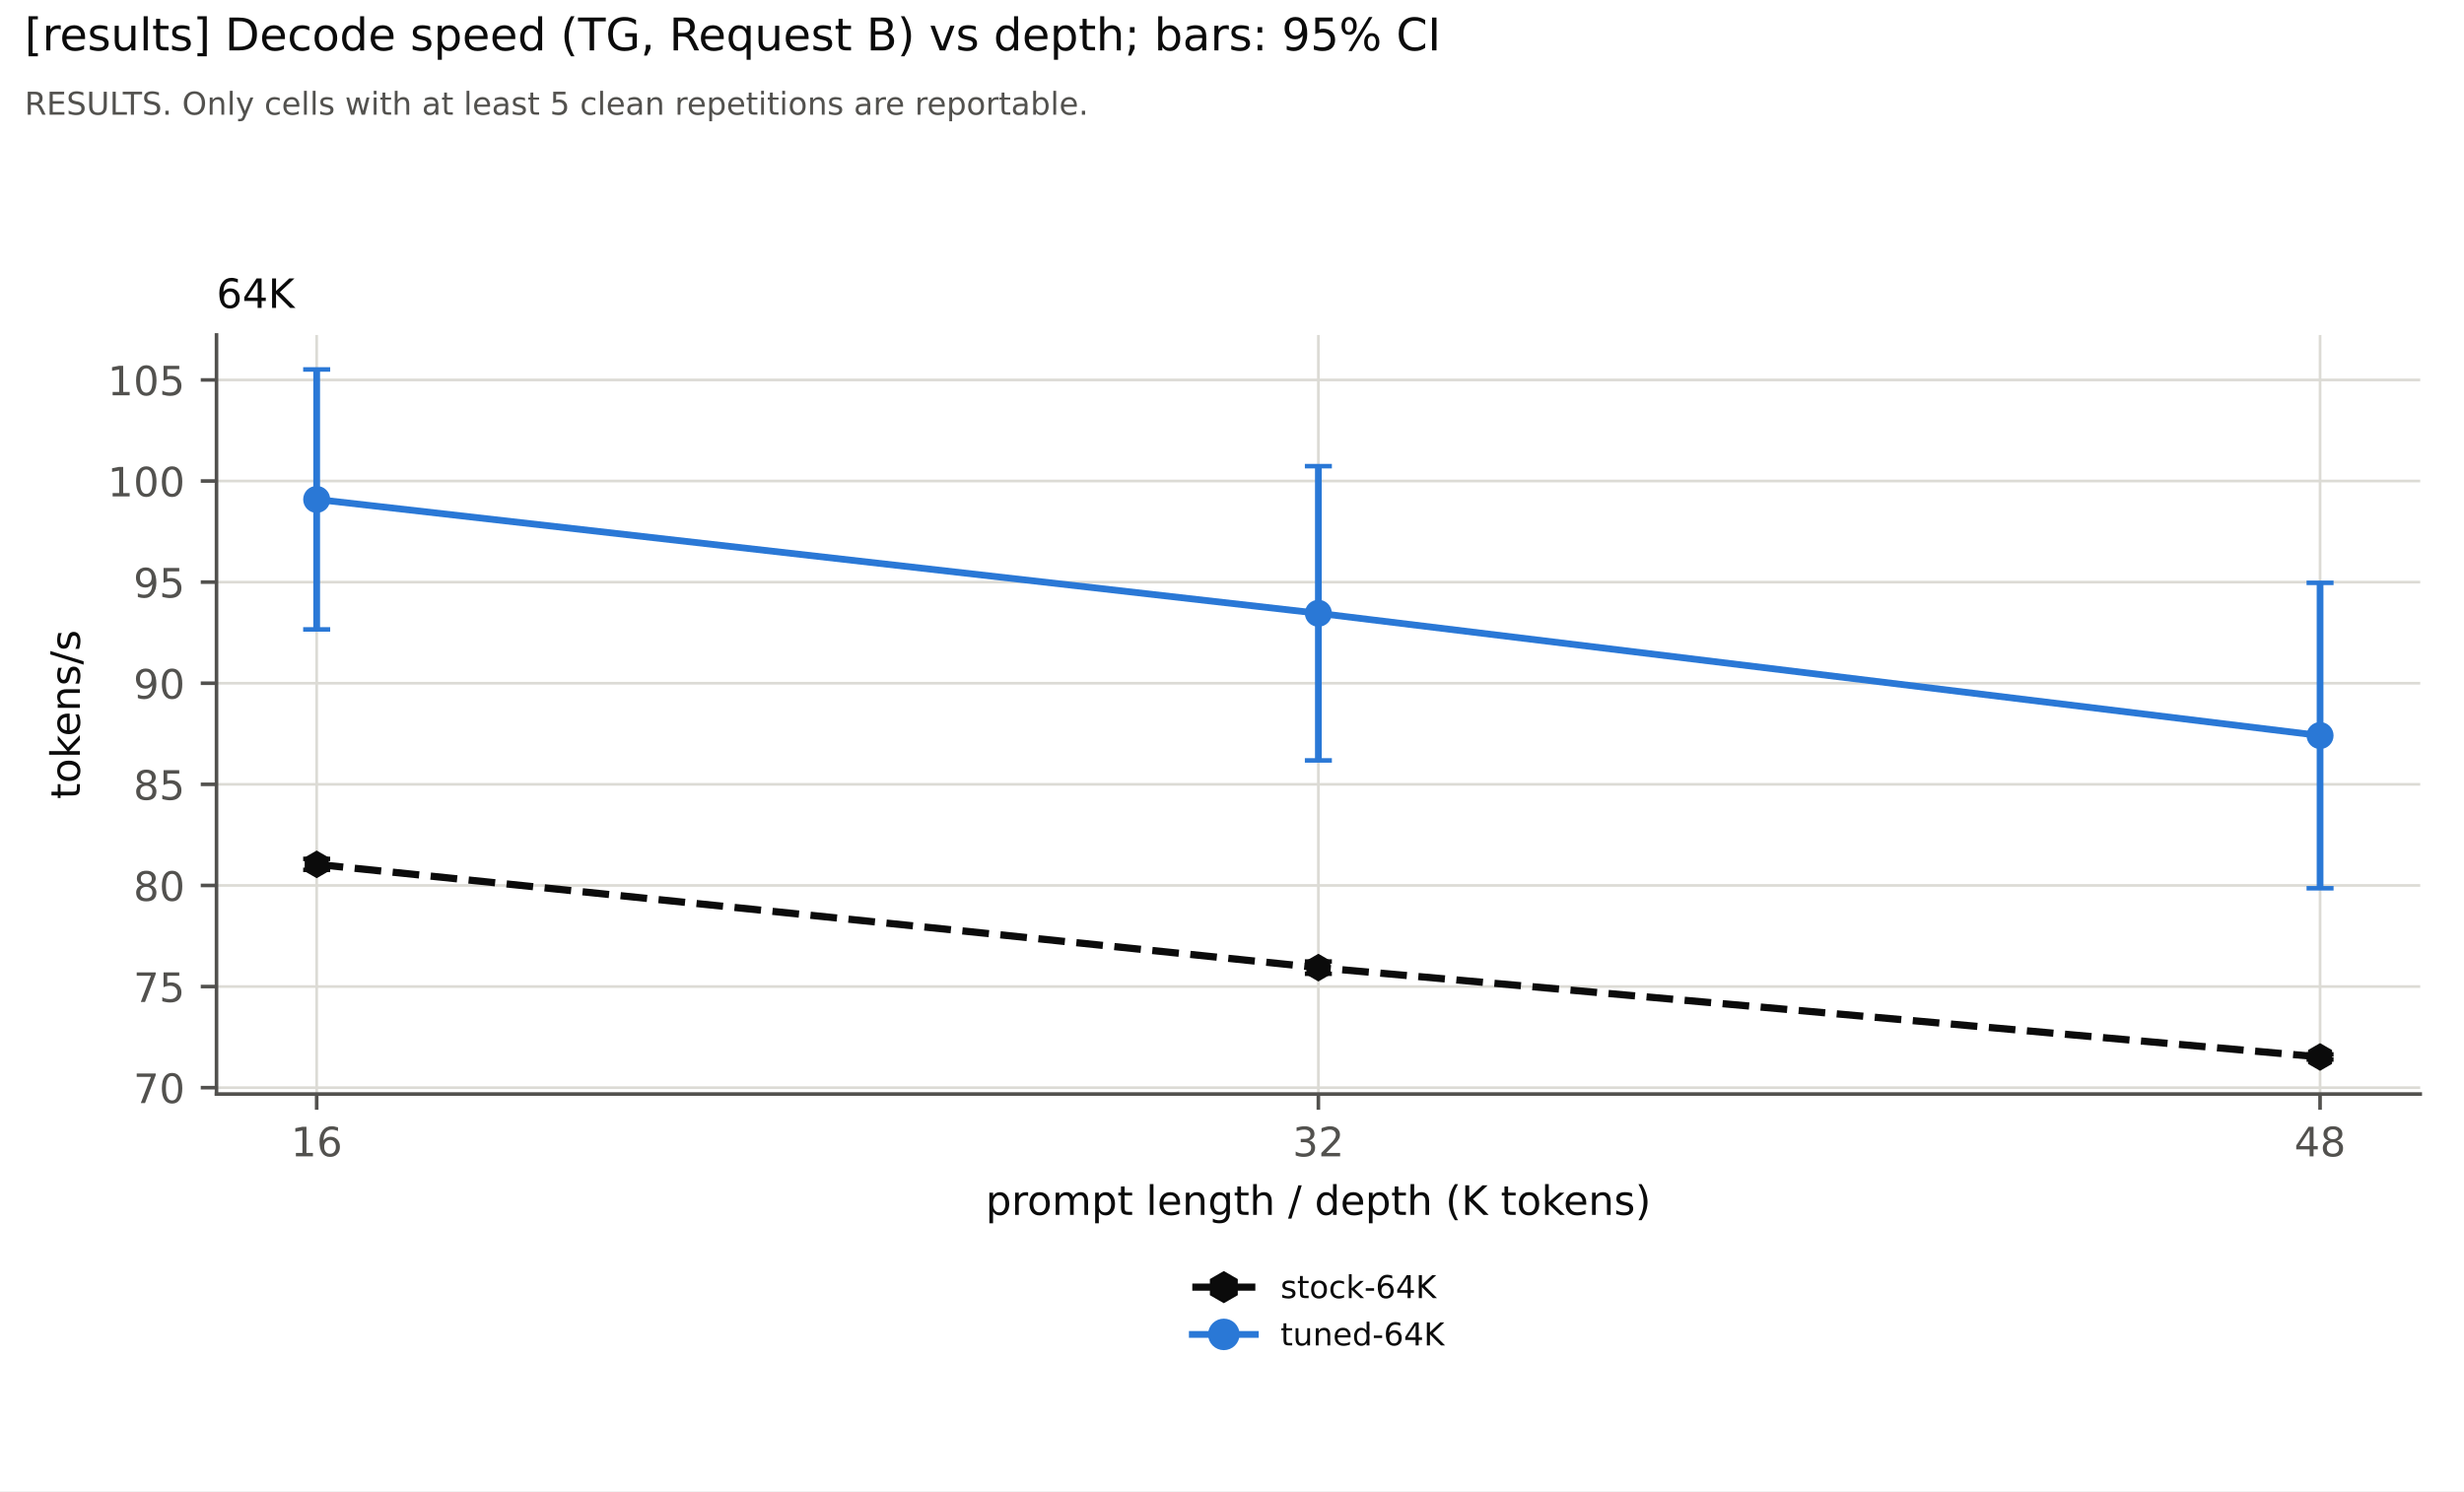
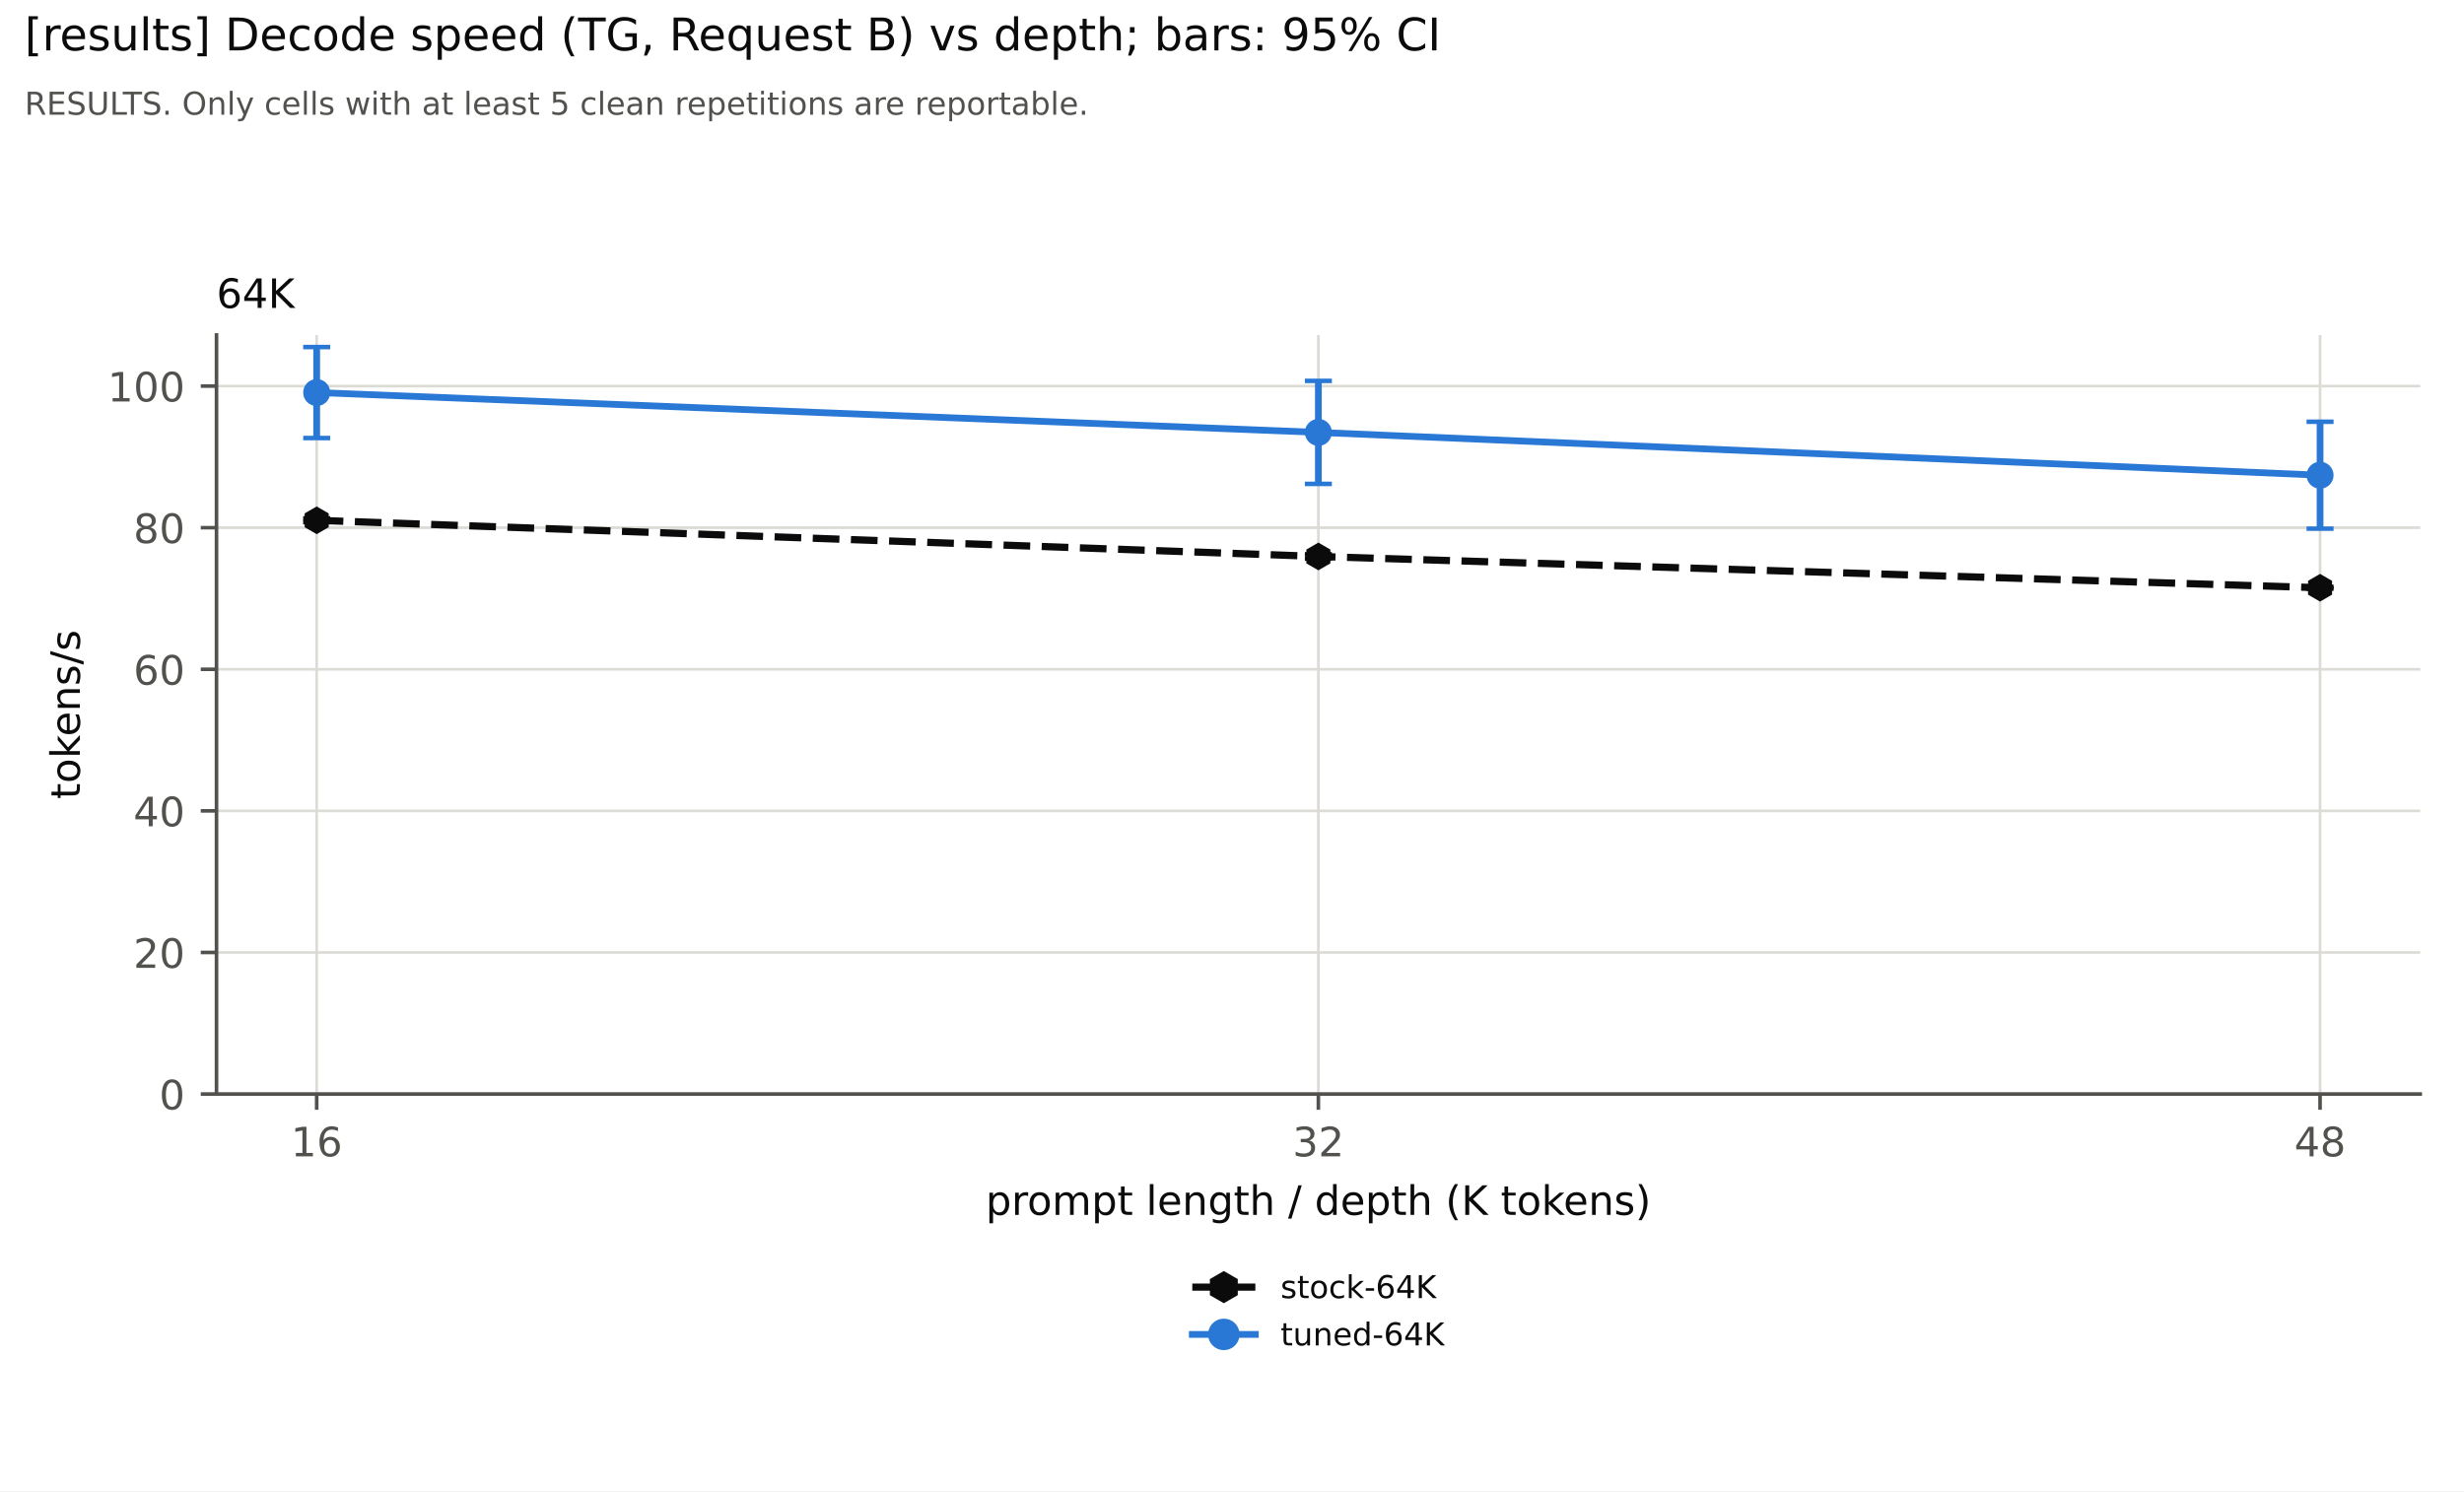
<svg xmlns="http://www.w3.org/2000/svg" xmlns:xlink="http://www.w3.org/1999/xlink" width="547.2pt" height="331.2pt" viewBox="0 0 547.2 331.2" version="1.1">
  <defs>
    <style type="text/css">*{stroke-linejoin: round; stroke-linecap: butt}</style>
  </defs>
  <g id="figure_1">
    <g id="patch_1">
      <path d="M 0 331.2  L 547.2 331.2  L 547.2 0  L 0 0  z " style="fill: #ffffff" />
    </g>
    <g id="axes_1">
      <g id="patch_2">
        <path d="M 48.082 242.992  L 537.48 242.992  L 537.48 74.398  L 48.082 74.398  z " style="fill: #ffffff" />
      </g>
      <g id="matplotlib.axis_1">
        <g id="xtick_1">
          <g id="line2d_1">
            <path d="M 70.327 242.992  L 70.327 74.398  " clip-path="url(#pe12f49fe4b)" style="fill: none; stroke: #dcdbd5; stroke-width: 0.6; stroke-linecap: square" />
          </g>
          <g id="line2d_2">
            <defs>
              <path id="m5a0d6793cc" d="M 0 0  L 0 3.5  " style="stroke: #52514e; stroke-width: 0.8" />
            </defs>
            <g>
              <use xlink:href="#m5a0d6793cc" x="70.327" y="242.992" style="fill: #52514e; stroke: #52514e; stroke-width: 0.8" />
            </g>
          </g>
          <g id="text_1">
            <text style="font-size: 9px; font-family: 'DejaVu Sans', sans-serif; text-anchor: middle; fill: #52514e" x="70.327" y="256.83" transform="rotate(-0 70.32747 256.8298)">16</text>
          </g>
        </g>
        <g id="xtick_2">
          <g id="line2d_3">
            <path d="M 292.781 242.992  L 292.781 74.398  " clip-path="url(#pe12f49fe4b)" style="fill: none; stroke: #dcdbd5; stroke-width: 0.6; stroke-linecap: square" />
          </g>
          <g id="line2d_4">
            <g>
              <use xlink:href="#m5a0d6793cc" x="292.781" y="242.992" style="fill: #52514e; stroke: #52514e; stroke-width: 0.8" />
            </g>
          </g>
          <g id="text_2">
            <text style="font-size: 9px; font-family: 'DejaVu Sans', sans-serif; text-anchor: middle; fill: #52514e" x="292.781" y="256.83" transform="rotate(-0 292.7811 256.8298)">32</text>
          </g>
        </g>
        <g id="xtick_3">
          <g id="line2d_5">
            <path d="M 515.235 242.992  L 515.235 74.398  " clip-path="url(#pe12f49fe4b)" style="fill: none; stroke: #dcdbd5; stroke-width: 0.6; stroke-linecap: square" />
          </g>
          <g id="line2d_6">
            <g>
              <use xlink:href="#m5a0d6793cc" x="515.235" y="242.992" style="fill: #52514e; stroke: #52514e; stroke-width: 0.8" />
            </g>
          </g>
          <g id="text_3">
            <text style="font-size: 9px; font-family: 'DejaVu Sans', sans-serif; text-anchor: middle; fill: #52514e" x="515.235" y="256.83" transform="rotate(-0 515.2346 256.8298)">48</text>
          </g>
        </g>
        <g id="text_4">
          <text style="font-size: 9px; font-family: 'DejaVu Sans', sans-serif; text-anchor: middle; fill: #0b0b0b" x="292.781" y="269.831" transform="rotate(-0 292.7811 269.8305)">prompt length / depth (K tokens)</text>
        </g>
      </g>
      <g id="matplotlib.axis_2">
        <g id="ytick_1">
          <g id="line2d_7">
-             <path d="M 48.082 241.574  L 537.48 241.574  " clip-path="url(#pe12f49fe4b)" style="fill: none; stroke: #dcdbd5; stroke-width: 0.6; stroke-linecap: square" />
+             <path d="M 48.082 242.992  L 537.48 242.992  " clip-path="url(#pe12f49fe4b)" style="fill: none; stroke: #dcdbd5; stroke-width: 0.6; stroke-linecap: square" />
          </g>
          <g id="line2d_8">
            <defs>
              <path id="m13101a0d0c" d="M 0 0  L -3.5 0  " style="stroke: #52514e; stroke-width: 0.8" />
            </defs>
            <g>
-               <use xlink:href="#m13101a0d0c" x="48.082" y="241.574" style="fill: #52514e; stroke: #52514e; stroke-width: 0.8" />
+               <use xlink:href="#m13101a0d0c" x="48.082" y="242.992" style="fill: #52514e; stroke: #52514e; stroke-width: 0.8" />
            </g>
          </g>
          <g id="text_5">
-             <text style="font-size: 9px; font-family: 'DejaVu Sans', sans-serif; text-anchor: end; fill: #52514e" x="41.082" y="244.993" transform="rotate(-0 41.08211 244.9934)">70</text>
+             <text style="font-size: 9px; font-family: 'DejaVu Sans', sans-serif; text-anchor: end; fill: #52514e" x="41.082" y="246.411" transform="rotate(-0 41.08211 246.4109)">0</text>
          </g>
        </g>
        <g id="ytick_2">
          <g id="line2d_9">
-             <path d="M 48.082 219.119  L 537.48 219.119  " clip-path="url(#pe12f49fe4b)" style="fill: none; stroke: #dcdbd5; stroke-width: 0.6; stroke-linecap: square" />
+             <path d="M 48.082 211.545  L 537.48 211.545  " clip-path="url(#pe12f49fe4b)" style="fill: none; stroke: #dcdbd5; stroke-width: 0.6; stroke-linecap: square" />
          </g>
          <g id="line2d_10">
            <g>
-               <use xlink:href="#m13101a0d0c" x="48.082" y="219.119" style="fill: #52514e; stroke: #52514e; stroke-width: 0.8" />
+               <use xlink:href="#m13101a0d0c" x="48.082" y="211.545" style="fill: #52514e; stroke: #52514e; stroke-width: 0.8" />
            </g>
          </g>
          <g id="text_6">
-             <text style="font-size: 9px; font-family: 'DejaVu Sans', sans-serif; text-anchor: end; fill: #52514e" x="41.082" y="222.538" transform="rotate(-0 41.08211 222.5378)">75</text>
+             <text style="font-size: 9px; font-family: 'DejaVu Sans', sans-serif; text-anchor: end; fill: #52514e" x="41.082" y="214.964" transform="rotate(-0 41.08211 214.9637)">20</text>
          </g>
        </g>
        <g id="ytick_3">
          <g id="line2d_11">
-             <path d="M 48.082 196.663  L 537.48 196.663  " clip-path="url(#pe12f49fe4b)" style="fill: none; stroke: #dcdbd5; stroke-width: 0.6; stroke-linecap: square" />
+             <path d="M 48.082 180.098  L 537.48 180.098  " clip-path="url(#pe12f49fe4b)" style="fill: none; stroke: #dcdbd5; stroke-width: 0.6; stroke-linecap: square" />
          </g>
          <g id="line2d_12">
            <g>
-               <use xlink:href="#m13101a0d0c" x="48.082" y="196.663" style="fill: #52514e; stroke: #52514e; stroke-width: 0.8" />
+               <use xlink:href="#m13101a0d0c" x="48.082" y="180.098" style="fill: #52514e; stroke: #52514e; stroke-width: 0.8" />
            </g>
          </g>
          <g id="text_7">
-             <text style="font-size: 9px; font-family: 'DejaVu Sans', sans-serif; text-anchor: end; fill: #52514e" x="41.082" y="200.082" transform="rotate(-0 41.08211 200.0823)">80</text>
+             <text style="font-size: 9px; font-family: 'DejaVu Sans', sans-serif; text-anchor: end; fill: #52514e" x="41.082" y="183.517" transform="rotate(-0 41.08211 183.5166)">40</text>
          </g>
        </g>
        <g id="ytick_4">
          <g id="line2d_13">
-             <path d="M 48.082 174.208  L 537.48 174.208  " clip-path="url(#pe12f49fe4b)" style="fill: none; stroke: #dcdbd5; stroke-width: 0.6; stroke-linecap: square" />
+             <path d="M 48.082 148.651  L 537.48 148.651  " clip-path="url(#pe12f49fe4b)" style="fill: none; stroke: #dcdbd5; stroke-width: 0.6; stroke-linecap: square" />
          </g>
          <g id="line2d_14">
            <g>
-               <use xlink:href="#m13101a0d0c" x="48.082" y="174.208" style="fill: #52514e; stroke: #52514e; stroke-width: 0.8" />
+               <use xlink:href="#m13101a0d0c" x="48.082" y="148.651" style="fill: #52514e; stroke: #52514e; stroke-width: 0.8" />
            </g>
          </g>
          <g id="text_8">
-             <text style="font-size: 9px; font-family: 'DejaVu Sans', sans-serif; text-anchor: end; fill: #52514e" x="41.082" y="177.627" transform="rotate(-0 41.08211 177.6267)">85</text>
+             <text style="font-size: 9px; font-family: 'DejaVu Sans', sans-serif; text-anchor: end; fill: #52514e" x="41.082" y="152.069" transform="rotate(-0 41.08211 152.0695)">60</text>
          </g>
        </g>
        <g id="ytick_5">
          <g id="line2d_15">
-             <path d="M 48.082 151.752  L 537.48 151.752  " clip-path="url(#pe12f49fe4b)" style="fill: none; stroke: #dcdbd5; stroke-width: 0.6; stroke-linecap: square" />
+             <path d="M 48.082 117.203  L 537.48 117.203  " clip-path="url(#pe12f49fe4b)" style="fill: none; stroke: #dcdbd5; stroke-width: 0.6; stroke-linecap: square" />
          </g>
          <g id="line2d_16">
            <g>
-               <use xlink:href="#m13101a0d0c" x="48.082" y="151.752" style="fill: #52514e; stroke: #52514e; stroke-width: 0.8" />
+               <use xlink:href="#m13101a0d0c" x="48.082" y="117.203" style="fill: #52514e; stroke: #52514e; stroke-width: 0.8" />
            </g>
          </g>
          <g id="text_9">
-             <text style="font-size: 9px; font-family: 'DejaVu Sans', sans-serif; text-anchor: end; fill: #52514e" x="41.082" y="155.171" transform="rotate(-0 41.08211 155.1711)">90</text>
+             <text style="font-size: 9px; font-family: 'DejaVu Sans', sans-serif; text-anchor: end; fill: #52514e" x="41.082" y="120.622" transform="rotate(-0 41.08211 120.6224)">80</text>
          </g>
        </g>
        <g id="ytick_6">
          <g id="line2d_17">
-             <path d="M 48.082 129.297  L 537.48 129.297  " clip-path="url(#pe12f49fe4b)" style="fill: none; stroke: #dcdbd5; stroke-width: 0.6; stroke-linecap: square" />
+             <path d="M 48.082 85.756  L 537.48 85.756  " clip-path="url(#pe12f49fe4b)" style="fill: none; stroke: #dcdbd5; stroke-width: 0.6; stroke-linecap: square" />
          </g>
          <g id="line2d_18">
            <g>
-               <use xlink:href="#m13101a0d0c" x="48.082" y="129.297" style="fill: #52514e; stroke: #52514e; stroke-width: 0.8" />
+               <use xlink:href="#m13101a0d0c" x="48.082" y="85.756" style="fill: #52514e; stroke: #52514e; stroke-width: 0.8" />
            </g>
          </g>
          <g id="text_10">
-             <text style="font-size: 9px; font-family: 'DejaVu Sans', sans-serif; text-anchor: end; fill: #52514e" x="41.082" y="132.715" transform="rotate(-0 41.08211 132.7155)">95</text>
-           </g>
-         </g>
-         <g id="ytick_7">
-           <g id="line2d_19">
-             <path d="M 48.082 106.841  L 537.48 106.841  " clip-path="url(#pe12f49fe4b)" style="fill: none; stroke: #dcdbd5; stroke-width: 0.6; stroke-linecap: square" />
-           </g>
-           <g id="line2d_20">
-             <g>
-               <use xlink:href="#m13101a0d0c" x="48.082" y="106.841" style="fill: #52514e; stroke: #52514e; stroke-width: 0.8" />
-             </g>
-           </g>
-           <g id="text_11">
-             <text style="font-size: 9px; font-family: 'DejaVu Sans', sans-serif; text-anchor: end; fill: #52514e" x="41.082" y="110.26" transform="rotate(-0 41.08211 110.2599)">100</text>
-           </g>
-         </g>
-         <g id="ytick_8">
-           <g id="line2d_21">
-             <path d="M 48.082 84.385  L 537.48 84.385  " clip-path="url(#pe12f49fe4b)" style="fill: none; stroke: #dcdbd5; stroke-width: 0.6; stroke-linecap: square" />
-           </g>
-           <g id="line2d_22">
-             <g>
-               <use xlink:href="#m13101a0d0c" x="48.082" y="84.385" style="fill: #52514e; stroke: #52514e; stroke-width: 0.8" />
-             </g>
-           </g>
-           <g id="text_12">
-             <text style="font-size: 9px; font-family: 'DejaVu Sans', sans-serif; text-anchor: end; fill: #52514e" x="41.082" y="87.804" transform="rotate(-0 41.08211 87.80427)">105</text>
-           </g>
-         </g>
-         <g id="text_13">
+             <text style="font-size: 9px; font-family: 'DejaVu Sans', sans-serif; text-anchor: end; fill: #52514e" x="41.082" y="89.175" transform="rotate(-0 41.08211 89.17525)">100</text>
+           </g>
+         </g>
+         <g id="text_11">
          <text style="font-size: 9px; font-family: 'DejaVu Sans', sans-serif; text-anchor: middle; fill: #0b0b0b" x="17.741" y="158.695" transform="rotate(-90 17.74125 158.6949)">tokens/s</text>
        </g>
      </g>
      <g id="patch_3">
        <path d="M 48.082 242.992  L 48.082 74.398  " style="fill: none; stroke: #52514e; stroke-width: 0.8; stroke-linejoin: miter; stroke-linecap: square" />
      </g>
      <g id="patch_4">
        <path d="M 48.082 242.992  L 537.48 242.992  " style="fill: none; stroke: #52514e; stroke-width: 0.8; stroke-linejoin: miter; stroke-linecap: square" />
      </g>
-       <g id="text_14">
+       <g id="text_12">
        <text style="font-size: 9px; font-family: 'DejaVu Sans', sans-serif; text-anchor: start; fill: #0b0b0b" x="48.082" y="68.398" transform="rotate(-0 48.08211 68.39789)">64K</text>
      </g>
      <g id="LineCollection_1">
-         <path d="M 70.327 139.795  L 70.327 82.061  " clip-path="url(#pe12f49fe4b)" style="fill: none; stroke: #2a78d6; stroke-width: 1.5" />
-         <path d="M 292.781 168.894  L 292.781 103.536  " clip-path="url(#pe12f49fe4b)" style="fill: none; stroke: #2a78d6; stroke-width: 1.5" />
-         <path d="M 515.235 197.288  L 515.235 129.453  " clip-path="url(#pe12f49fe4b)" style="fill: none; stroke: #2a78d6; stroke-width: 1.5" />
+         <path d="M 70.327 97.294  L 70.327 77.081  " clip-path="url(#pe12f49fe4b)" style="fill: none; stroke: #2a78d6; stroke-width: 1.5" />
+         <path d="M 292.781 107.481  L 292.781 84.599  " clip-path="url(#pe12f49fe4b)" style="fill: none; stroke: #2a78d6; stroke-width: 1.5" />
+         <path d="M 515.235 117.422  L 515.235 93.673  " clip-path="url(#pe12f49fe4b)" style="fill: none; stroke: #2a78d6; stroke-width: 1.5" />
+       </g>
+       <g id="line2d_19">
+         <defs>
+           <path id="mcf5cd355c6" d="M 3 0  L -3 -0  " style="stroke: #2a78d6" />
+         </defs>
+         <g clip-path="url(#pe12f49fe4b)">
+           <use xlink:href="#mcf5cd355c6" x="70.327" y="97.294" style="fill: #2a78d6; stroke: #2a78d6" />
+           <use xlink:href="#mcf5cd355c6" x="292.781" y="107.481" style="fill: #2a78d6; stroke: #2a78d6" />
+           <use xlink:href="#mcf5cd355c6" x="515.235" y="117.422" style="fill: #2a78d6; stroke: #2a78d6" />
+         </g>
+       </g>
+       <g id="line2d_20">
+         <g clip-path="url(#pe12f49fe4b)">
+           <use xlink:href="#mcf5cd355c6" x="70.327" y="77.081" style="fill: #2a78d6; stroke: #2a78d6" />
+           <use xlink:href="#mcf5cd355c6" x="292.781" y="84.599" style="fill: #2a78d6; stroke: #2a78d6" />
+           <use xlink:href="#mcf5cd355c6" x="515.235" y="93.673" style="fill: #2a78d6; stroke: #2a78d6" />
+         </g>
+       </g>
+       <g id="line2d_21">
+         <path d="M 70.327 87.187  L 292.781 96.04  L 515.235 105.548  " clip-path="url(#pe12f49fe4b)" style="fill: none; stroke: #2a78d6; stroke-width: 1.5; stroke-linecap: square" />
+         <defs>
+           <path id="m7ea5bc1646" d="M 0 2.5  C 0.663 2.5 1.299 2.237 1.768 1.768  C 2.237 1.299 2.5 0.663 2.5 0  C 2.5 -0.663 2.237 -1.299 1.768 -1.768  C 1.299 -2.237 0.663 -2.5 0 -2.5  C -0.663 -2.5 -1.299 -2.237 -1.768 -1.768  C -2.237 -1.299 -2.5 -0.663 -2.5 0  C -2.5 0.663 -2.237 1.299 -1.768 1.768  C -1.299 2.237 -0.663 2.5 0 2.5  z " style="stroke: #2a78d6" />
+         </defs>
+         <g clip-path="url(#pe12f49fe4b)">
+           <use xlink:href="#m7ea5bc1646" x="70.327" y="87.187" style="fill: #2a78d6; stroke: #2a78d6" />
+           <use xlink:href="#m7ea5bc1646" x="292.781" y="96.04" style="fill: #2a78d6; stroke: #2a78d6" />
+           <use xlink:href="#m7ea5bc1646" x="515.235" y="105.548" style="fill: #2a78d6; stroke: #2a78d6" />
+         </g>
+       </g>
+       <g id="LineCollection_2">
+         <path d="M 70.327 115.99  L 70.327 115.139  " clip-path="url(#pe12f49fe4b)" style="fill: none; stroke: #0b0b0b; stroke-width: 1.6" />
+         <path d="M 292.781 124.072  L 292.781 123.116  " clip-path="url(#pe12f49fe4b)" style="fill: none; stroke: #0b0b0b; stroke-width: 1.6" />
+         <path d="M 515.235 130.74  L 515.235 130.342  " clip-path="url(#pe12f49fe4b)" style="fill: none; stroke: #0b0b0b; stroke-width: 1.6" />
+       </g>
+       <g id="line2d_22">
+         <defs>
+           <path id="mf887daa09c" d="M 3 0  L -3 -0  " style="stroke: #0b0b0b" />
+         </defs>
+         <g clip-path="url(#pe12f49fe4b)">
+           <use xlink:href="#mf887daa09c" x="70.327" y="115.99" style="fill: #0b0b0b; stroke: #0b0b0b" />
+           <use xlink:href="#mf887daa09c" x="292.781" y="124.072" style="fill: #0b0b0b; stroke: #0b0b0b" />
+           <use xlink:href="#mf887daa09c" x="515.235" y="130.74" style="fill: #0b0b0b; stroke: #0b0b0b" />
+         </g>
      </g>
      <g id="line2d_23">
-         <defs>
-           <path id="mcf5cd355c6" d="M 3 0  L -3 -0  " style="stroke: #2a78d6" />
-         </defs>
-         <g clip-path="url(#pe12f49fe4b)">
-           <use xlink:href="#mcf5cd355c6" x="70.327" y="139.795" style="fill: #2a78d6; stroke: #2a78d6" />
-           <use xlink:href="#mcf5cd355c6" x="292.781" y="168.894" style="fill: #2a78d6; stroke: #2a78d6" />
-           <use xlink:href="#mcf5cd355c6" x="515.235" y="197.288" style="fill: #2a78d6; stroke: #2a78d6" />
-         </g>
-       </g>
-       <g id="line2d_24">
-         <g clip-path="url(#pe12f49fe4b)">
-           <use xlink:href="#mcf5cd355c6" x="70.327" y="82.061" style="fill: #2a78d6; stroke: #2a78d6" />
-           <use xlink:href="#mcf5cd355c6" x="292.781" y="103.536" style="fill: #2a78d6; stroke: #2a78d6" />
-           <use xlink:href="#mcf5cd355c6" x="515.235" y="129.453" style="fill: #2a78d6; stroke: #2a78d6" />
-         </g>
-       </g>
-       <g id="line2d_25">
-         <path d="M 70.327 110.928  L 292.781 136.215  L 515.235 163.371  " clip-path="url(#pe12f49fe4b)" style="fill: none; stroke: #2a78d6; stroke-width: 1.5; stroke-linecap: square" />
-         <defs>
-           <path id="m7ea5bc1646" d="M 0 2.5  C 0.663 2.5 1.299 2.237 1.768 1.768  C 2.237 1.299 2.5 0.663 2.5 0  C 2.5 -0.663 2.237 -1.299 1.768 -1.768  C 1.299 -2.237 0.663 -2.5 0 -2.5  C -0.663 -2.5 -1.299 -2.237 -1.768 -1.768  C -2.237 -1.299 -2.5 -0.663 -2.5 0  C -2.5 0.663 -2.237 1.299 -1.768 1.768  C -1.299 2.237 -0.663 2.5 0 2.5  z " style="stroke: #2a78d6" />
-         </defs>
-         <g clip-path="url(#pe12f49fe4b)">
-           <use xlink:href="#m7ea5bc1646" x="70.327" y="110.928" style="fill: #2a78d6; stroke: #2a78d6" />
-           <use xlink:href="#m7ea5bc1646" x="292.781" y="136.215" style="fill: #2a78d6; stroke: #2a78d6" />
-           <use xlink:href="#m7ea5bc1646" x="515.235" y="163.371" style="fill: #2a78d6; stroke: #2a78d6" />
-         </g>
-       </g>
-       <g id="LineCollection_2">
-         <path d="M 70.327 193.197  L 70.327 190.766  " clip-path="url(#pe12f49fe4b)" style="fill: none; stroke: #0b0b0b; stroke-width: 1.6" />
-         <path d="M 292.781 216.282  L 292.781 213.551  " clip-path="url(#pe12f49fe4b)" style="fill: none; stroke: #0b0b0b; stroke-width: 1.6" />
-         <path d="M 515.235 235.329  L 515.235 234.191  " clip-path="url(#pe12f49fe4b)" style="fill: none; stroke: #0b0b0b; stroke-width: 1.6" />
-       </g>
-       <g id="line2d_26">
-         <defs>
-           <path id="mf887daa09c" d="M 3 0  L -3 -0  " style="stroke: #0b0b0b" />
-         </defs>
-         <g clip-path="url(#pe12f49fe4b)">
-           <use xlink:href="#mf887daa09c" x="70.327" y="193.197" style="fill: #0b0b0b; stroke: #0b0b0b" />
-           <use xlink:href="#mf887daa09c" x="292.781" y="216.282" style="fill: #0b0b0b; stroke: #0b0b0b" />
-           <use xlink:href="#mf887daa09c" x="515.235" y="235.329" style="fill: #0b0b0b; stroke: #0b0b0b" />
-         </g>
-       </g>
-       <g id="line2d_27">
-         <g clip-path="url(#pe12f49fe4b)">
-           <use xlink:href="#mf887daa09c" x="70.327" y="190.766" style="fill: #0b0b0b; stroke: #0b0b0b" />
-           <use xlink:href="#mf887daa09c" x="292.781" y="213.551" style="fill: #0b0b0b; stroke: #0b0b0b" />
-           <use xlink:href="#mf887daa09c" x="515.235" y="234.191" style="fill: #0b0b0b; stroke: #0b0b0b" />
+         <g clip-path="url(#pe12f49fe4b)">
+           <use xlink:href="#mf887daa09c" x="70.327" y="115.139" style="fill: #0b0b0b; stroke: #0b0b0b" />
+           <use xlink:href="#mf887daa09c" x="292.781" y="123.116" style="fill: #0b0b0b; stroke: #0b0b0b" />
+           <use xlink:href="#mf887daa09c" x="515.235" y="130.342" style="fill: #0b0b0b; stroke: #0b0b0b" />
        </g>
      </g>
      <g id="legend_1">
-         <g id="line2d_28">
+         <g id="line2d_24">
          <path d="M 264.785 285.88  L 271.785 285.88  L 278.785 285.88  " style="fill: none; stroke-dasharray: 5.92,2.56; stroke-dashoffset: 0; stroke: #0b0b0b; stroke-width: 1.6" />
          <defs>
            <path id="mbdc9f06fa9" d="M 0 -3  L -2.598 -1.5  L -2.598 1.5  L -0 3  L 2.598 1.5  L 2.598 -1.5  z " style="stroke: #0b0b0b; stroke-linejoin: miter" />
          </defs>
          <g>
            <use xlink:href="#mbdc9f06fa9" x="271.785" y="285.88" style="fill: #0b0b0b; stroke: #0b0b0b; stroke-linejoin: miter" />
          </g>
        </g>
-         <g id="text_15">
+         <g id="text_13">
          <text style="font-size: 7px; font-family: 'DejaVu Sans', sans-serif; text-anchor: start; fill: #0b0b0b" x="284.385" y="288.33" transform="rotate(-0 284.3854 288.3296)">stock-64K</text>
        </g>
-         <g id="line2d_29">
+         <g id="line2d_25">
          <path d="M 264.785 296.38  L 271.785 296.38  L 278.785 296.38  " style="fill: none; stroke: #2a78d6; stroke-width: 1.5; stroke-linecap: square" />
          <defs>
            <path id="m9eeb9c4fa6" d="M 0 3  C 0.796 3 1.559 2.684 2.121 2.121  C 2.684 1.559 3 0.796 3 0  C 3 -0.796 2.684 -1.559 2.121 -2.121  C 1.559 -2.684 0.796 -3 0 -3  C -0.796 -3 -1.559 -2.684 -2.121 -2.121  C -2.684 -1.559 -3 -0.796 -3 0  C -3 0.796 -2.684 1.559 -2.121 2.121  C -1.559 2.684 -0.796 3 0 3  z " style="stroke: #2a78d6" />
          </defs>
          <g>
            <use xlink:href="#m9eeb9c4fa6" x="271.785" y="296.38" style="fill: #2a78d6; stroke: #2a78d6" />
          </g>
        </g>
-         <g id="text_16">
+         <g id="text_14">
          <text style="font-size: 7px; font-family: 'DejaVu Sans', sans-serif; text-anchor: start; fill: #0b0b0b" x="284.385" y="298.83" transform="rotate(-0 284.3854 298.8302)">tuned-64K</text>
        </g>
      </g>
-       <g id="line2d_30">
-         <path d="M 70.327 191.981  L 292.781 214.916  L 515.235 234.76  " clip-path="url(#pe12f49fe4b)" style="fill: none; stroke-dasharray: 5.92,2.56; stroke-dashoffset: 0; stroke: #0b0b0b; stroke-width: 1.6" />
+       <g id="line2d_26">
+         <path d="M 70.327 115.564  L 292.781 123.594  L 515.235 130.541  " clip-path="url(#pe12f49fe4b)" style="fill: none; stroke-dasharray: 5.92,2.56; stroke-dashoffset: 0; stroke: #0b0b0b; stroke-width: 1.6" />
        <defs>
          <path id="mc524c7dffb" d="M 0 -2.5  L -2.165 -1.25  L -2.165 1.25  L -0 2.5  L 2.165 1.25  L 2.165 -1.25  z " style="stroke: #0b0b0b; stroke-linejoin: miter" />
        </defs>
        <g clip-path="url(#pe12f49fe4b)">
-           <use xlink:href="#mc524c7dffb" x="70.327" y="191.981" style="fill: #0b0b0b; stroke: #0b0b0b; stroke-linejoin: miter" />
-           <use xlink:href="#mc524c7dffb" x="292.781" y="214.916" style="fill: #0b0b0b; stroke: #0b0b0b; stroke-linejoin: miter" />
-           <use xlink:href="#mc524c7dffb" x="515.235" y="234.76" style="fill: #0b0b0b; stroke: #0b0b0b; stroke-linejoin: miter" />
-         </g>
-       </g>
-     </g>
-     <g id="text_17">
+           <use xlink:href="#mc524c7dffb" x="70.327" y="115.564" style="fill: #0b0b0b; stroke: #0b0b0b; stroke-linejoin: miter" />
+           <use xlink:href="#mc524c7dffb" x="292.781" y="123.594" style="fill: #0b0b0b; stroke: #0b0b0b; stroke-linejoin: miter" />
+           <use xlink:href="#mc524c7dffb" x="515.235" y="130.541" style="fill: #0b0b0b; stroke: #0b0b0b; stroke-linejoin: miter" />
+         </g>
+       </g>
+     </g>
+     <g id="text_15">
      <text style="font-size: 10px; font-family: 'DejaVu Sans', sans-serif; text-anchor: start; fill: #0b0b0b" x="5.472" y="11.198" transform="rotate(-0 5.472 11.19844)">[results] Decode speed (TG, Request B) vs depth; bars: 95% CI</text>
    </g>
-     <g id="text_18">
+     <g id="text_16">
      <text style="font-size: 7px; font-family: 'DejaVu Sans', sans-serif; text-anchor: start; fill: #52514e" x="5.472" y="25.479" transform="rotate(-0 5.472 25.47891)">RESULTS. Only cells with at least 5 clean repetitions are reportable.</text>
    </g>
  </g>
  <defs>
    <clipPath id="pe12f49fe4b">
      <rect x="48.082" y="74.398" width="489.398" height="168.594" />
    </clipPath>
  </defs>
</svg>
